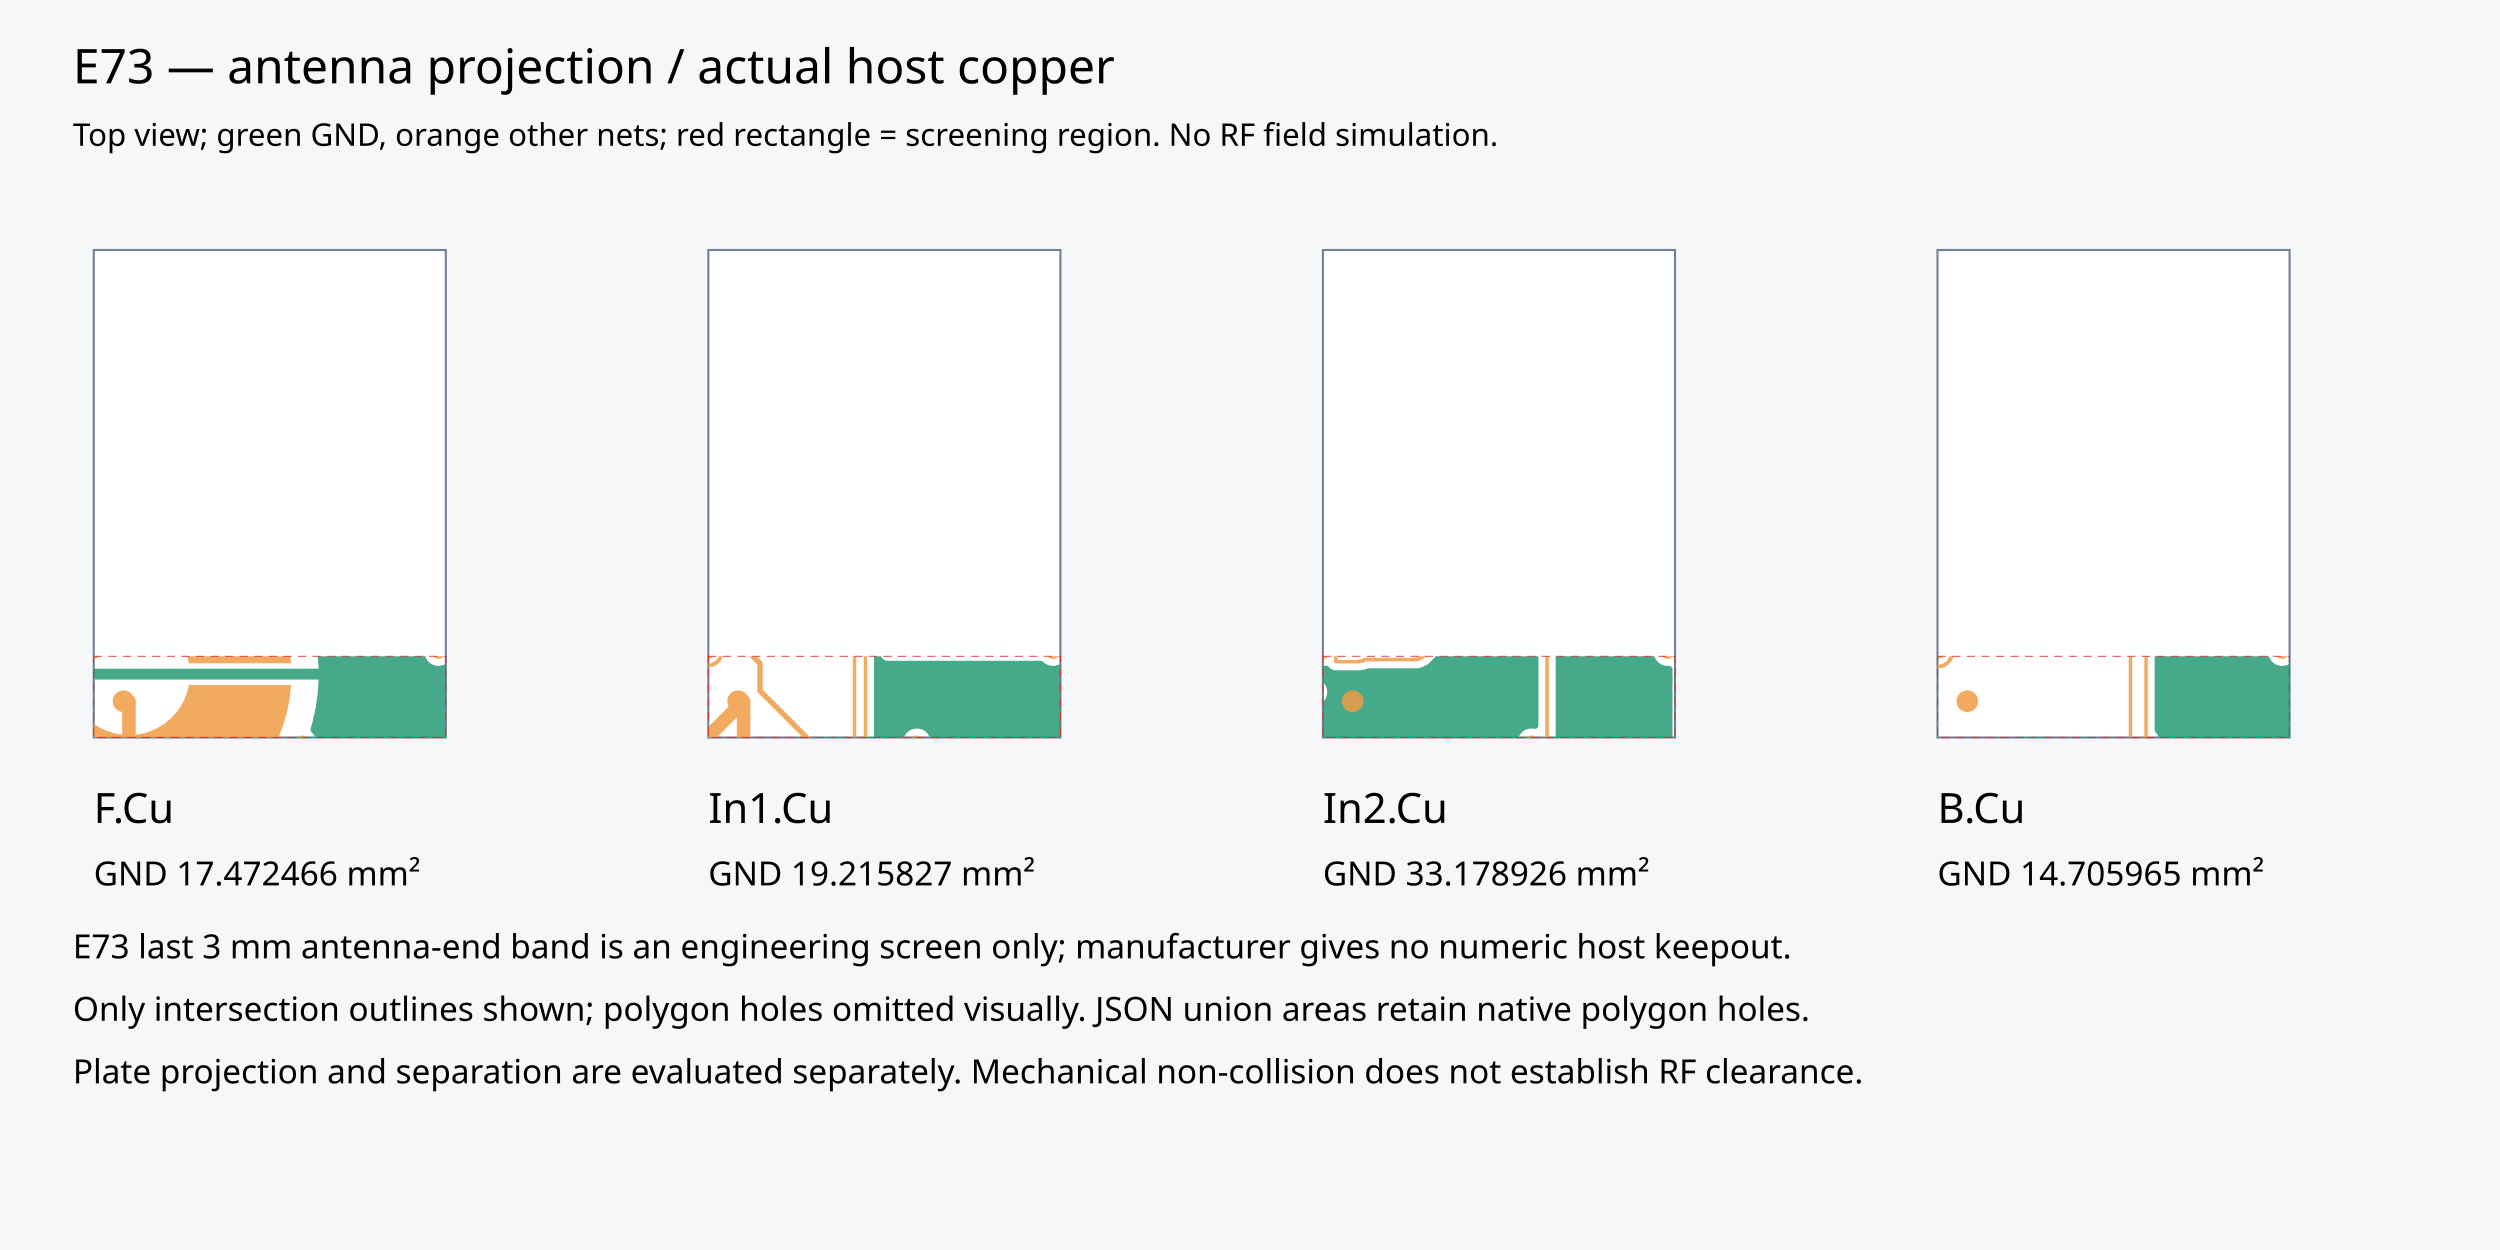
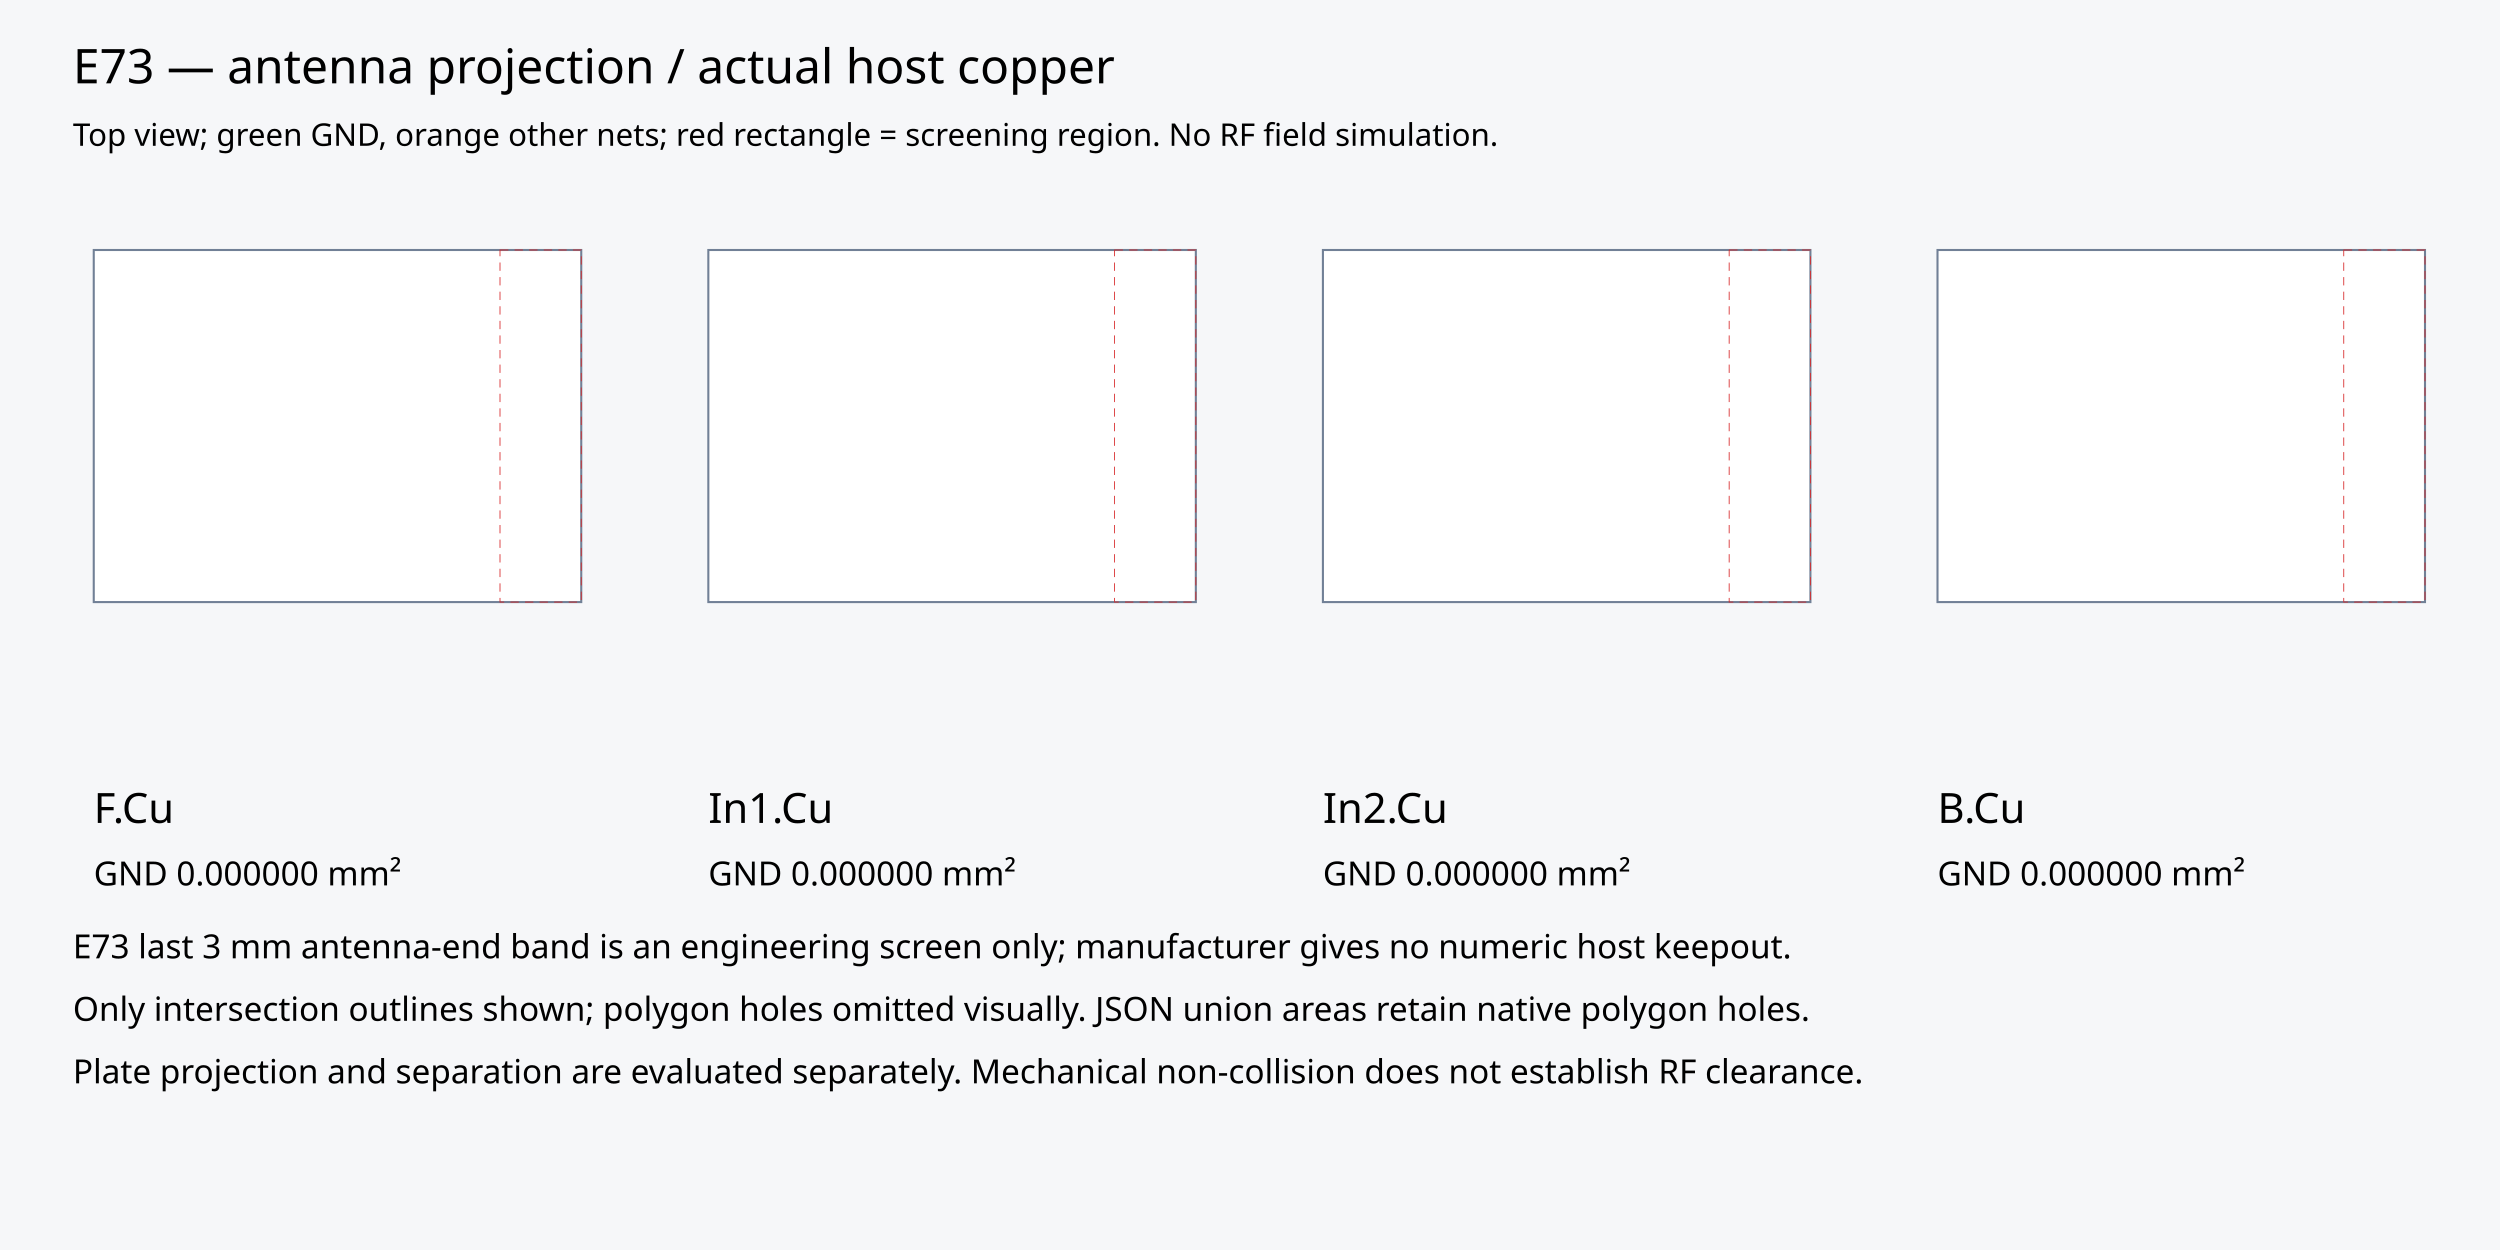
<svg xmlns="http://www.w3.org/2000/svg" width="1200" height="600" viewBox="0 0 1200 600">
  <rect width="1200" height="600" fill="#f6f7f9" />
  <text x="35" y="40" font-family="sans-serif" font-size="23">E73 — antenna projection / actual host copper</text>
  <text x="35" y="70" font-family="sans-serif" font-size="15">Top view; green GND, orange other nets; red rectangle = screening region. No RF field simulation.</text>
-   <rect x="45.0" y="120.0" width="169.0" height="234.0" fill="#fff" stroke="#718096" />
-   <polygon points="204.313,315.581 205.177,317.077 205.177,317.077 206.398,318.298 206.398,318.298 206.398,318.298 207.894,319.162 209.562,319.609 209.562,319.609 211.288,319.609 211.288,319.609 212.956,319.162 214.000,318.559 214.000,354.000 153.657,354.000 153.438,353.941 152.272,353.941 151.386,353.681 150.853,353.123 150.348,352.248 150.348,352.248 149.473,351.373 149.031,350.563 149.061,349.749 150.105,346.222 151.527,339.702 151.629,338.986 151.796,337.814 152.468,333.094 152.921,326.436 152.920,326.174 152.903,326.176 45.000,326.176 45.000,320.976 152.893,320.976 152.887,319.762 152.512,315.000 204.158,315.000" fill="#269b76" fill-opacity=".85" />
-   <polygon points="139.050,335.079 137.861,341.306 136.170,347.416 133.988,353.369 133.697,354.000 45.000,354.000 45.000,347.432 47.994,349.307 51.394,350.873 54.967,351.991 58.653,352.644 58.653,341.723 57.791,341.551 56.849,341.161 56.001,340.595 55.280,339.874 54.714,339.026 54.324,338.085 54.125,337.085 54.125,336.065 54.324,335.066 54.714,334.124 55.280,333.276 56.001,332.556 56.849,331.989 57.791,331.599 58.790,331.400 59.810,331.400 60.809,331.599 61.751,331.989 62.599,332.556 63.320,333.276 63.818,334.021 64.201,334.277 64.905,335.332 65.153,336.576 65.153,352.644 68.839,351.991 72.411,350.873 75.812,349.307 78.984,347.320 81.877,344.943 84.443,342.217 86.639,339.186 88.430,335.898 89.787,332.409 90.687,328.776 139.729,328.776" fill="#ef9b45" fill-opacity=".85" />
-   <polygon points="146.043,353.165 146.632,353.409 147.162,353.763 147.399,354.000 142.801,354.000 143.038,353.763 143.568,353.409 144.157,353.165 144.781,353.041 145.419,353.041" fill="#ef9b45" fill-opacity=".85" />
-   <polygon points="139.729,318.376 90.687,318.376 89.851,315.000 139.365,315.000" fill="#ef9b45" fill-opacity=".85" />
-   <polygon points="47.512,315.112 47.062,315.562 46.532,315.916 45.943,316.160 45.319,316.284 45.000,316.284 45.000,315.000 47.587,315.000" fill="#ef9b45" fill-opacity=".85" />
-   <polygon points="212.937,315.112 212.487,315.562 211.957,315.916 211.368,316.160 210.744,316.284 210.106,316.284 209.482,316.160 208.893,315.916 208.363,315.562 207.913,315.112 207.838,315.000 213.012,315.000" fill="#ef9b45" fill-opacity=".85" />
-   <rect x="45.0" y="315.0" width="169.0" height="39.0" fill="none" stroke="#d62728" stroke-width=".4" stroke-dasharray="4 3" />
+   <rect x="45.0" y="120.0" width="234.0" height="169.0" fill="#fff" stroke="#718096" />
+   <rect x="240.0" y="120.0" width="39.0" height="169.0" fill="none" stroke="#d62728" stroke-width=".4" stroke-dasharray="4 3" />
  <text x="45" y="395" font-family="sans-serif" font-size="20">F.Cu</text>
-   <text x="45" y="425" font-family="sans-serif" font-size="16">GND 17.472466 mm²</text>
-   <rect x="340.0" y="120.0" width="169.0" height="234.0" fill="#fff" stroke="#718096" />
-   <polygon points="423.142,315.588 423.142,315.588 423.142,315.588 423.912,316.358 423.912,316.358 423.912,316.358 423.912,316.358 423.912,316.358 423.912,316.358 424.854,316.902 425.906,317.184 499.605,317.184 500.491,317.444 500.764,317.664 501.398,318.298 501.398,318.298 501.398,318.298 501.659,318.449 502.894,319.162 504.562,319.609 504.562,319.609 506.288,319.609 506.288,319.609 507.956,319.162 508.909,318.612 509.000,318.590 509.000,354.000 448.657,354.000 448.438,353.941 447.272,353.941 446.386,353.681 445.853,353.123 445.348,352.248 445.348,352.248 444.127,351.027 444.127,351.027 442.631,350.163 440.963,349.717 439.237,349.717 438.125,350.014 437.568,350.163 436.073,351.027 436.073,351.027 434.852,352.248 434.852,352.248 434.347,353.123 433.679,353.759 432.928,353.941 431.762,353.941 431.543,354.000 419.534,354.000 419.534,315.452 419.667,315.000 422.802,315.000" fill="#269b76" fill-opacity=".85" />
-   <polygon points="355.809,331.599 356.751,331.989 357.599,332.556 358.320,333.276 358.747,333.916 358.967,334.063 359.418,334.513 359.772,335.043 360.016,335.632 360.140,336.257 360.155,336.575 360.155,354.000 353.655,354.000 353.655,344.421 344.077,354.000 340.000,354.000 340.000,348.884 349.772,339.113 349.714,339.026 349.324,338.085 349.125,337.085 349.125,336.065 349.324,335.066 349.714,334.124 350.280,333.276 351.001,332.556 351.849,331.989 352.791,331.599 353.790,331.400 354.810,331.400" fill="#ef9b45" fill-opacity=".85" />
-   <polygon points="365.717,317.533 365.878,317.729 365.878,317.729 365.879,317.729 365.879,317.730 365.977,317.967 366.073,318.198 366.073,318.198 366.073,318.199 366.073,318.199 366.097,318.452 366.097,330.080 366.097,331.066 373.668,338.636 389.031,354.000 385.354,354.000 371.829,340.475 363.878,332.524 363.717,332.327 363.522,331.859 363.498,331.605 363.498,330.080 363.498,318.989 359.513,315.000 363.188,315.000" fill="#ef9b45" fill-opacity=".85" />
-   <polygon points="411.025,354.000 409.375,354.000 409.375,315.000 411.025,315.000" fill="#ef9b45" fill-opacity=".85" />
-   <polygon points="416.225,354.000 414.574,354.000 414.574,315.000 416.225,315.000" fill="#ef9b45" fill-opacity=".85" />
-   <polygon points="441.043,353.165 441.632,353.409 442.162,353.763 442.399,354.000 437.801,354.000 438.038,353.763 438.568,353.409 439.157,353.165 439.781,353.041 440.419,353.041" fill="#ef9b45" fill-opacity=".85" />
-   <polygon points="346.985,315.161 346.861,315.459 346.675,315.645 346.675,315.650 346.660,315.811 346.536,316.109 346.350,316.295 346.350,316.300 346.335,316.461 346.211,316.759 346.025,316.945 346.025,316.950 346.010,317.111 345.886,317.409 345.659,317.636 345.590,317.665 345.561,317.734 345.334,317.961 345.265,317.990 345.236,318.059 345.009,318.286 344.940,318.315 344.911,318.384 344.684,318.611 344.615,318.640 344.586,318.709 344.359,318.936 344.061,319.060 343.900,319.076 343.895,319.076 343.709,319.261 343.411,319.385 343.250,319.401 343.245,319.401 343.059,319.586 342.761,319.710 342.600,319.725 342.594,319.725 342.409,319.911 342.111,320.035 341.950,320.050 340.000,320.050 340.000,318.399 341.306,318.399 341.491,318.214 341.789,318.090 341.950,318.075 341.955,318.075 342.141,317.889 342.439,317.765 342.600,317.750 342.605,317.750 342.791,317.564 343.089,317.440 343.250,317.424 343.255,317.424 343.441,317.239 343.510,317.210 343.539,317.141 343.766,316.914 343.835,316.885 343.864,316.816 344.091,316.589 344.160,316.560 344.189,316.491 344.375,316.305 344.375,316.300 344.390,316.139 344.514,315.841 344.699,315.655 344.699,315.650 344.715,315.489 344.839,315.191 345.024,315.005 345.024,315.000 346.675,315.000 346.985,315.000 347.000,315.000" fill="#ef9b45" fill-opacity=".85" />
-   <polygon points="342.512,315.112 342.062,315.562 341.532,315.916 340.943,316.160 340.319,316.284 340.000,316.284 340.000,315.000 342.587,315.000" fill="#ef9b45" fill-opacity=".85" />
-   <polygon points="507.937,315.112 507.487,315.562 506.957,315.916 506.368,316.160 505.744,316.284 505.106,316.284 504.482,316.160 503.893,315.916 503.363,315.562 502.913,315.112 502.838,315.000 508.012,315.000" fill="#ef9b45" fill-opacity=".85" />
-   <rect x="340.0" y="315.0" width="169.0" height="39.0" fill="none" stroke="#d62728" stroke-width=".4" stroke-dasharray="4 3" />
+   <text x="45" y="425" font-family="sans-serif" font-size="16">GND 0.000000 mm²</text>
+   <rect x="340.0" y="120.0" width="234.0" height="169.0" fill="#fff" stroke="#718096" />
+   <rect x="535.0" y="120.0" width="39.0" height="169.0" fill="none" stroke="#d62728" stroke-width=".4" stroke-dasharray="4 3" />
  <text x="340" y="395" font-family="sans-serif" font-size="20">In1.Cu</text>
-   <text x="340" y="425" font-family="sans-serif" font-size="16">GND 19.215827 mm²</text>
-   <rect x="635.0" y="120.0" width="169.0" height="234.0" fill="#fff" stroke="#718096" />
-   <polygon points="738.441,348.246 738.181,349.131 737.483,349.736 736.570,349.867 736.379,349.828 735.963,349.717 735.963,349.717 734.237,349.717 733.125,350.014 732.568,350.163 731.073,351.027 731.073,351.027 729.852,352.248 729.852,352.248 729.347,353.123 728.679,353.759 727.928,353.941 726.762,353.941 726.543,354.000 635.000,354.000 635.000,336.950 635.698,336.252 635.995,335.737 636.232,335.327 636.515,334.838 636.515,334.838 636.528,334.815 636.562,334.756 637.008,333.088 637.008,331.362 636.562,329.693 635.996,328.714 635.698,328.198 635.698,328.198 635.000,327.500 635.000,319.609 635.863,319.609 636.131,319.537 637.054,319.559 637.818,320.076 637.854,320.122 637.867,320.138 638.637,320.908 638.637,320.908 638.637,320.908 638.637,320.908 638.637,320.908 638.976,321.104 639.579,321.452 640.631,321.734 640.631,321.734 653.094,321.734 653.094,321.734 654.099,321.465 654.523,321.409 654.719,321.409 654.719,321.409 655.771,321.127 655.928,321.037 656.028,320.978 656.847,320.759 680.719,320.759 680.719,320.759 681.771,320.477 681.790,320.466 682.185,320.303 682.746,320.152 683.046,319.979 683.299,319.874 683.297,319.868 683.396,319.827 683.396,319.827 683.396,319.827 683.396,319.827 683.509,319.762 683.696,319.654 683.949,319.549 683.947,319.543 684.046,319.502 684.253,319.383 684.346,319.329 684.599,319.224 684.596,319.218 684.696,319.177 684.696,319.177 685.638,318.633 686.408,317.863 686.733,317.538 687.058,317.213 687.708,316.563 688.033,316.238 688.358,315.913 688.683,315.588 689.023,315.000 738.441,315.000" fill="#269b76" fill-opacity=".85" />
-   <polygon points="794.313,315.581 795.177,317.077 795.177,317.077 796.398,318.298 796.398,318.298 796.398,318.298 797.894,319.162 799.562,319.609 799.562,319.609 801.159,319.609 802.045,319.869 802.649,320.566 802.797,321.247 802.797,354.000 746.709,354.000 746.709,315.000 794.158,315.000" fill="#269b76" fill-opacity=".85" />
-   <polygon points="736.043,353.165 736.632,353.409 737.162,353.763 737.399,354.000 732.801,354.000 733.038,353.763 733.568,353.409 734.157,353.165 734.781,353.041 735.419,353.041" fill="#ef9b45" fill-opacity=".85" />
-   <polygon points="743.400,354.000 741.750,354.000 741.750,315.000 743.400,315.000" fill="#ef9b45" fill-opacity=".85" />
-   <polygon points="650.809,331.599 651.751,331.989 652.599,332.556 653.320,333.276 653.886,334.124 654.276,335.066 654.475,336.065 654.475,337.085 654.276,338.085 653.886,339.026 653.320,339.874 652.599,340.595 651.751,341.161 650.809,341.551 649.810,341.750 648.790,341.750 647.791,341.551 646.849,341.161 646.001,340.595 645.280,339.874 644.714,339.026 644.324,338.085 644.125,337.085 644.125,336.065 644.324,335.066 644.714,334.124 645.280,333.276 646.001,332.556 646.849,331.989 647.791,331.599 648.790,331.400 649.810,331.400" fill="#ef9b45" fill-opacity=".85" />
-   <polygon points="642.000,316.774 651.906,316.774 652.091,316.589 652.389,316.465 652.550,316.450 653.530,316.450 653.716,316.264 654.014,316.140 654.175,316.125 654.180,316.125 654.366,315.939 654.664,315.815 654.825,315.799 679.530,315.799 679.716,315.614 680.014,315.490 680.175,315.474 680.505,315.474 680.691,315.289 680.989,315.165 681.150,315.149 681.156,315.149 681.305,315.000 682.295,315.000 683.842,315.000 684.492,315.000 684.570,315.000 684.534,315.036 684.465,315.065 684.436,315.134 684.209,315.361 684.140,315.390 684.111,315.459 683.884,315.686 683.815,315.715 683.786,315.784 683.559,316.011 683.261,316.135 683.100,316.151 683.095,316.151 682.909,316.336 682.611,316.460 682.450,316.475 682.444,316.475 682.259,316.661 681.961,316.785 681.800,316.800 681.795,316.800 681.609,316.986 681.311,317.110 681.150,317.125 680.820,317.125 680.634,317.311 680.336,317.435 680.175,317.451 655.470,317.451 655.284,317.636 654.986,317.760 654.825,317.776 654.820,317.776 654.634,317.961 654.336,318.085 654.175,318.100 653.194,318.100 653.009,318.286 652.711,318.410 652.550,318.425 641.175,318.425 641.014,318.410 640.716,318.286 640.489,318.059 640.365,317.761 640.349,317.600 640.349,315.000 642.000,315.000" fill="#ef9b45" fill-opacity=".85" />
-   <polygon points="637.512,315.112 637.062,315.562 636.532,315.916 635.943,316.160 635.319,316.284 635.000,316.284 635.000,315.000 637.587,315.000" fill="#ef9b45" fill-opacity=".85" />
-   <polygon points="802.937,315.112 802.487,315.562 801.957,315.916 801.368,316.160 800.744,316.284 800.106,316.284 799.482,316.160 798.893,315.916 798.363,315.562 797.913,315.112 797.838,315.000 803.012,315.000" fill="#ef9b45" fill-opacity=".85" />
-   <rect x="635.0" y="315.0" width="169.0" height="39.0" fill="none" stroke="#d62728" stroke-width=".4" stroke-dasharray="4 3" />
+   <text x="340" y="425" font-family="sans-serif" font-size="16">GND 0.000000 mm²</text>
+   <rect x="635.0" y="120.0" width="234.0" height="169.0" fill="#fff" stroke="#718096" />
+   <rect x="830.0" y="120.0" width="39.0" height="169.0" fill="none" stroke="#d62728" stroke-width=".4" stroke-dasharray="4 3" />
  <text x="635" y="395" font-family="sans-serif" font-size="20">In2.Cu</text>
-   <text x="635" y="425" font-family="sans-serif" font-size="16">GND 33.178926 mm²</text>
-   <rect x="930.0" y="120.0" width="169.0" height="234.0" fill="#fff" stroke="#718096" />
-   <polygon points="1089.313,315.581 1090.177,317.077 1090.177,317.077 1091.398,318.298 1091.398,318.298 1091.398,318.298 1092.894,319.162 1094.562,319.609 1094.562,319.609 1096.288,319.609 1096.288,319.609 1097.956,319.162 1099.000,318.559 1099.000,354.000 1038.657,354.000 1038.438,353.941 1037.272,353.941 1036.386,353.681 1035.853,353.123 1035.348,352.248 1035.348,352.248 1034.714,351.614 1034.271,350.804 1034.234,350.455 1034.234,315.000 1089.158,315.000" fill="#269b76" fill-opacity=".85" />
-   <polygon points="1023.450,354.000 1021.799,354.000 1021.799,315.000 1023.450,315.000" fill="#ef9b45" fill-opacity=".85" />
-   <polygon points="1030.925,353.141 1031.043,353.165 1031.632,353.409 1032.162,353.763 1032.399,354.000 1030.925,354.000 1029.274,354.000 1027.801,354.000 1028.038,353.763 1028.568,353.409 1029.157,353.165 1029.274,353.141 1029.274,315.000 1030.925,315.000" fill="#ef9b45" fill-opacity=".85" />
-   <polygon points="945.809,331.599 946.751,331.989 947.599,332.556 948.320,333.276 948.886,334.124 949.276,335.066 949.475,336.065 949.475,337.085 949.276,338.085 948.886,339.026 948.320,339.874 947.599,340.595 946.751,341.161 945.809,341.551 944.810,341.750 943.790,341.750 942.791,341.551 941.849,341.161 941.001,340.595 940.280,339.874 939.714,339.026 939.324,338.085 939.125,337.085 939.125,336.065 939.324,335.066 939.714,334.124 940.280,333.276 941.001,332.556 941.849,331.989 942.791,331.599 943.790,331.400 944.810,331.400" fill="#ef9b45" fill-opacity=".85" />
-   <polygon points="937.635,315.161 937.511,315.459 937.325,315.645 937.325,315.975 937.310,316.136 937.186,316.434 937.000,316.619 937.000,316.625 936.985,316.786 936.861,317.084 936.634,317.311 936.565,317.340 936.536,317.409 936.350,317.595 936.350,317.600 936.335,317.761 936.211,318.059 935.984,318.286 935.915,318.315 935.886,318.384 935.659,318.611 935.590,318.640 935.561,318.709 935.334,318.936 935.265,318.965 935.236,319.034 935.009,319.261 934.711,319.385 934.550,319.401 934.545,319.401 934.359,319.586 934.290,319.615 934.261,319.684 934.034,319.911 933.736,320.035 933.575,320.050 933.570,320.050 933.384,320.236 933.086,320.360 932.925,320.375 932.595,320.375 932.409,320.561 932.111,320.685 931.950,320.701 930.000,320.701 930.000,319.049 931.305,319.049 931.491,318.864 931.789,318.740 931.950,318.724 932.280,318.724 932.466,318.539 932.764,318.415 932.925,318.399 932.931,318.399 933.116,318.214 933.185,318.185 933.214,318.116 933.441,317.889 933.739,317.765 933.900,317.750 933.905,317.750 934.091,317.564 934.160,317.535 934.189,317.466 934.416,317.239 934.485,317.210 934.514,317.141 934.699,316.955 934.699,316.950 934.715,316.789 934.839,316.491 935.066,316.264 935.135,316.235 935.164,316.166 935.349,315.980 935.349,315.975 935.365,315.814 935.489,315.516 935.674,315.330 935.674,315.000 937.325,315.000 937.635,315.000 937.650,315.000" fill="#ef9b45" fill-opacity=".85" />
-   <polygon points="932.512,315.112 932.062,315.562 931.532,315.916 930.943,316.160 930.319,316.284 930.000,316.284 930.000,315.000 932.587,315.000" fill="#ef9b45" fill-opacity=".85" />
-   <polygon points="1097.937,315.112 1097.487,315.562 1096.957,315.916 1096.368,316.160 1095.744,316.284 1095.106,316.284 1094.482,316.160 1093.893,315.916 1093.363,315.562 1092.913,315.112 1092.838,315.000 1098.012,315.000" fill="#ef9b45" fill-opacity=".85" />
-   <rect x="930.0" y="315.0" width="169.0" height="39.0" fill="none" stroke="#d62728" stroke-width=".4" stroke-dasharray="4 3" />
+   <text x="635" y="425" font-family="sans-serif" font-size="16">GND 0.000000 mm²</text>
+   <rect x="930.0" y="120.0" width="234.0" height="169.0" fill="#fff" stroke="#718096" />
+   <rect x="1125.0" y="120.0" width="39.0" height="169.0" fill="none" stroke="#d62728" stroke-width=".4" stroke-dasharray="4 3" />
  <text x="930" y="395" font-family="sans-serif" font-size="20">B.Cu</text>
-   <text x="930" y="425" font-family="sans-serif" font-size="16">GND 14.705965 mm²</text>
+   <text x="930" y="425" font-family="sans-serif" font-size="16">GND 0.000000 mm²</text>
  <text x="35" y="460" font-family="sans-serif" font-size="16">E73 last 3 mm antenna-end band is an engineering screen only; manufacturer gives no numeric host keepout.</text>
  <text x="35" y="490" font-family="sans-serif" font-size="16">Only intersection outlines shown; polygon holes omitted visually. JSON union areas retain native polygon holes.</text>
  <text x="35" y="520" font-family="sans-serif" font-size="16">Plate projection and separation are evaluated separately. Mechanical non-collision does not establish RF clearance.</text>
</svg>
